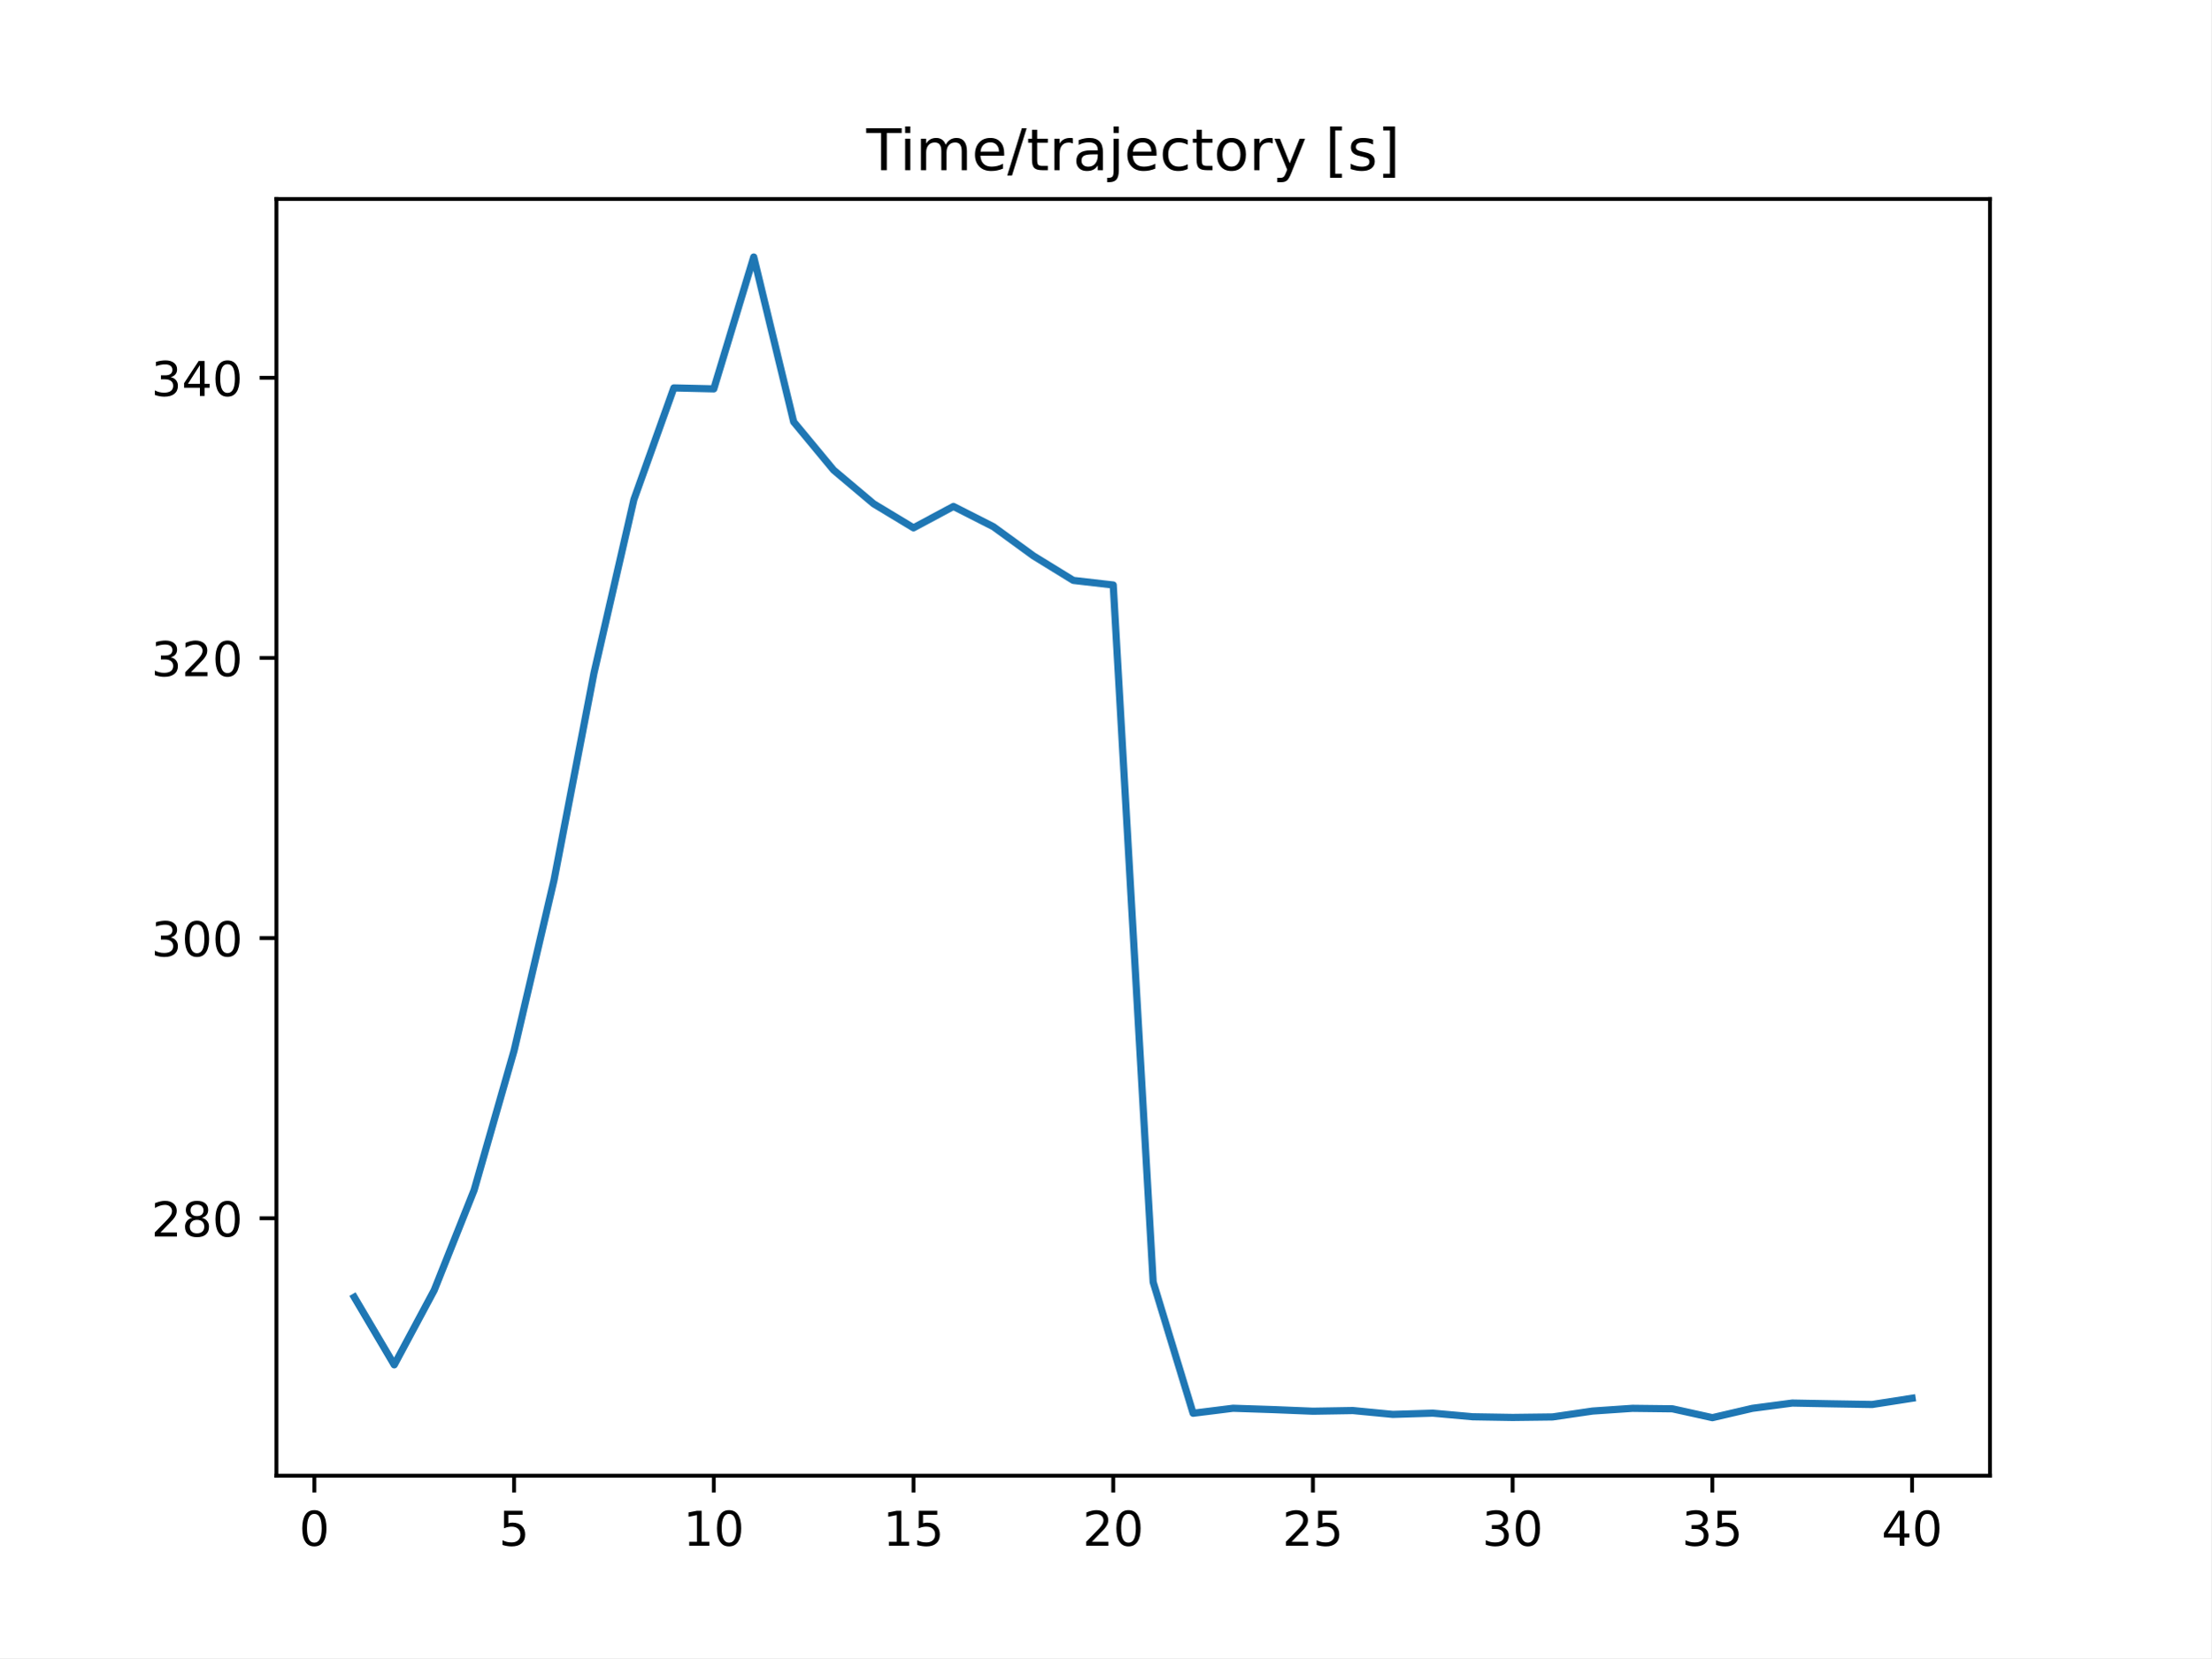
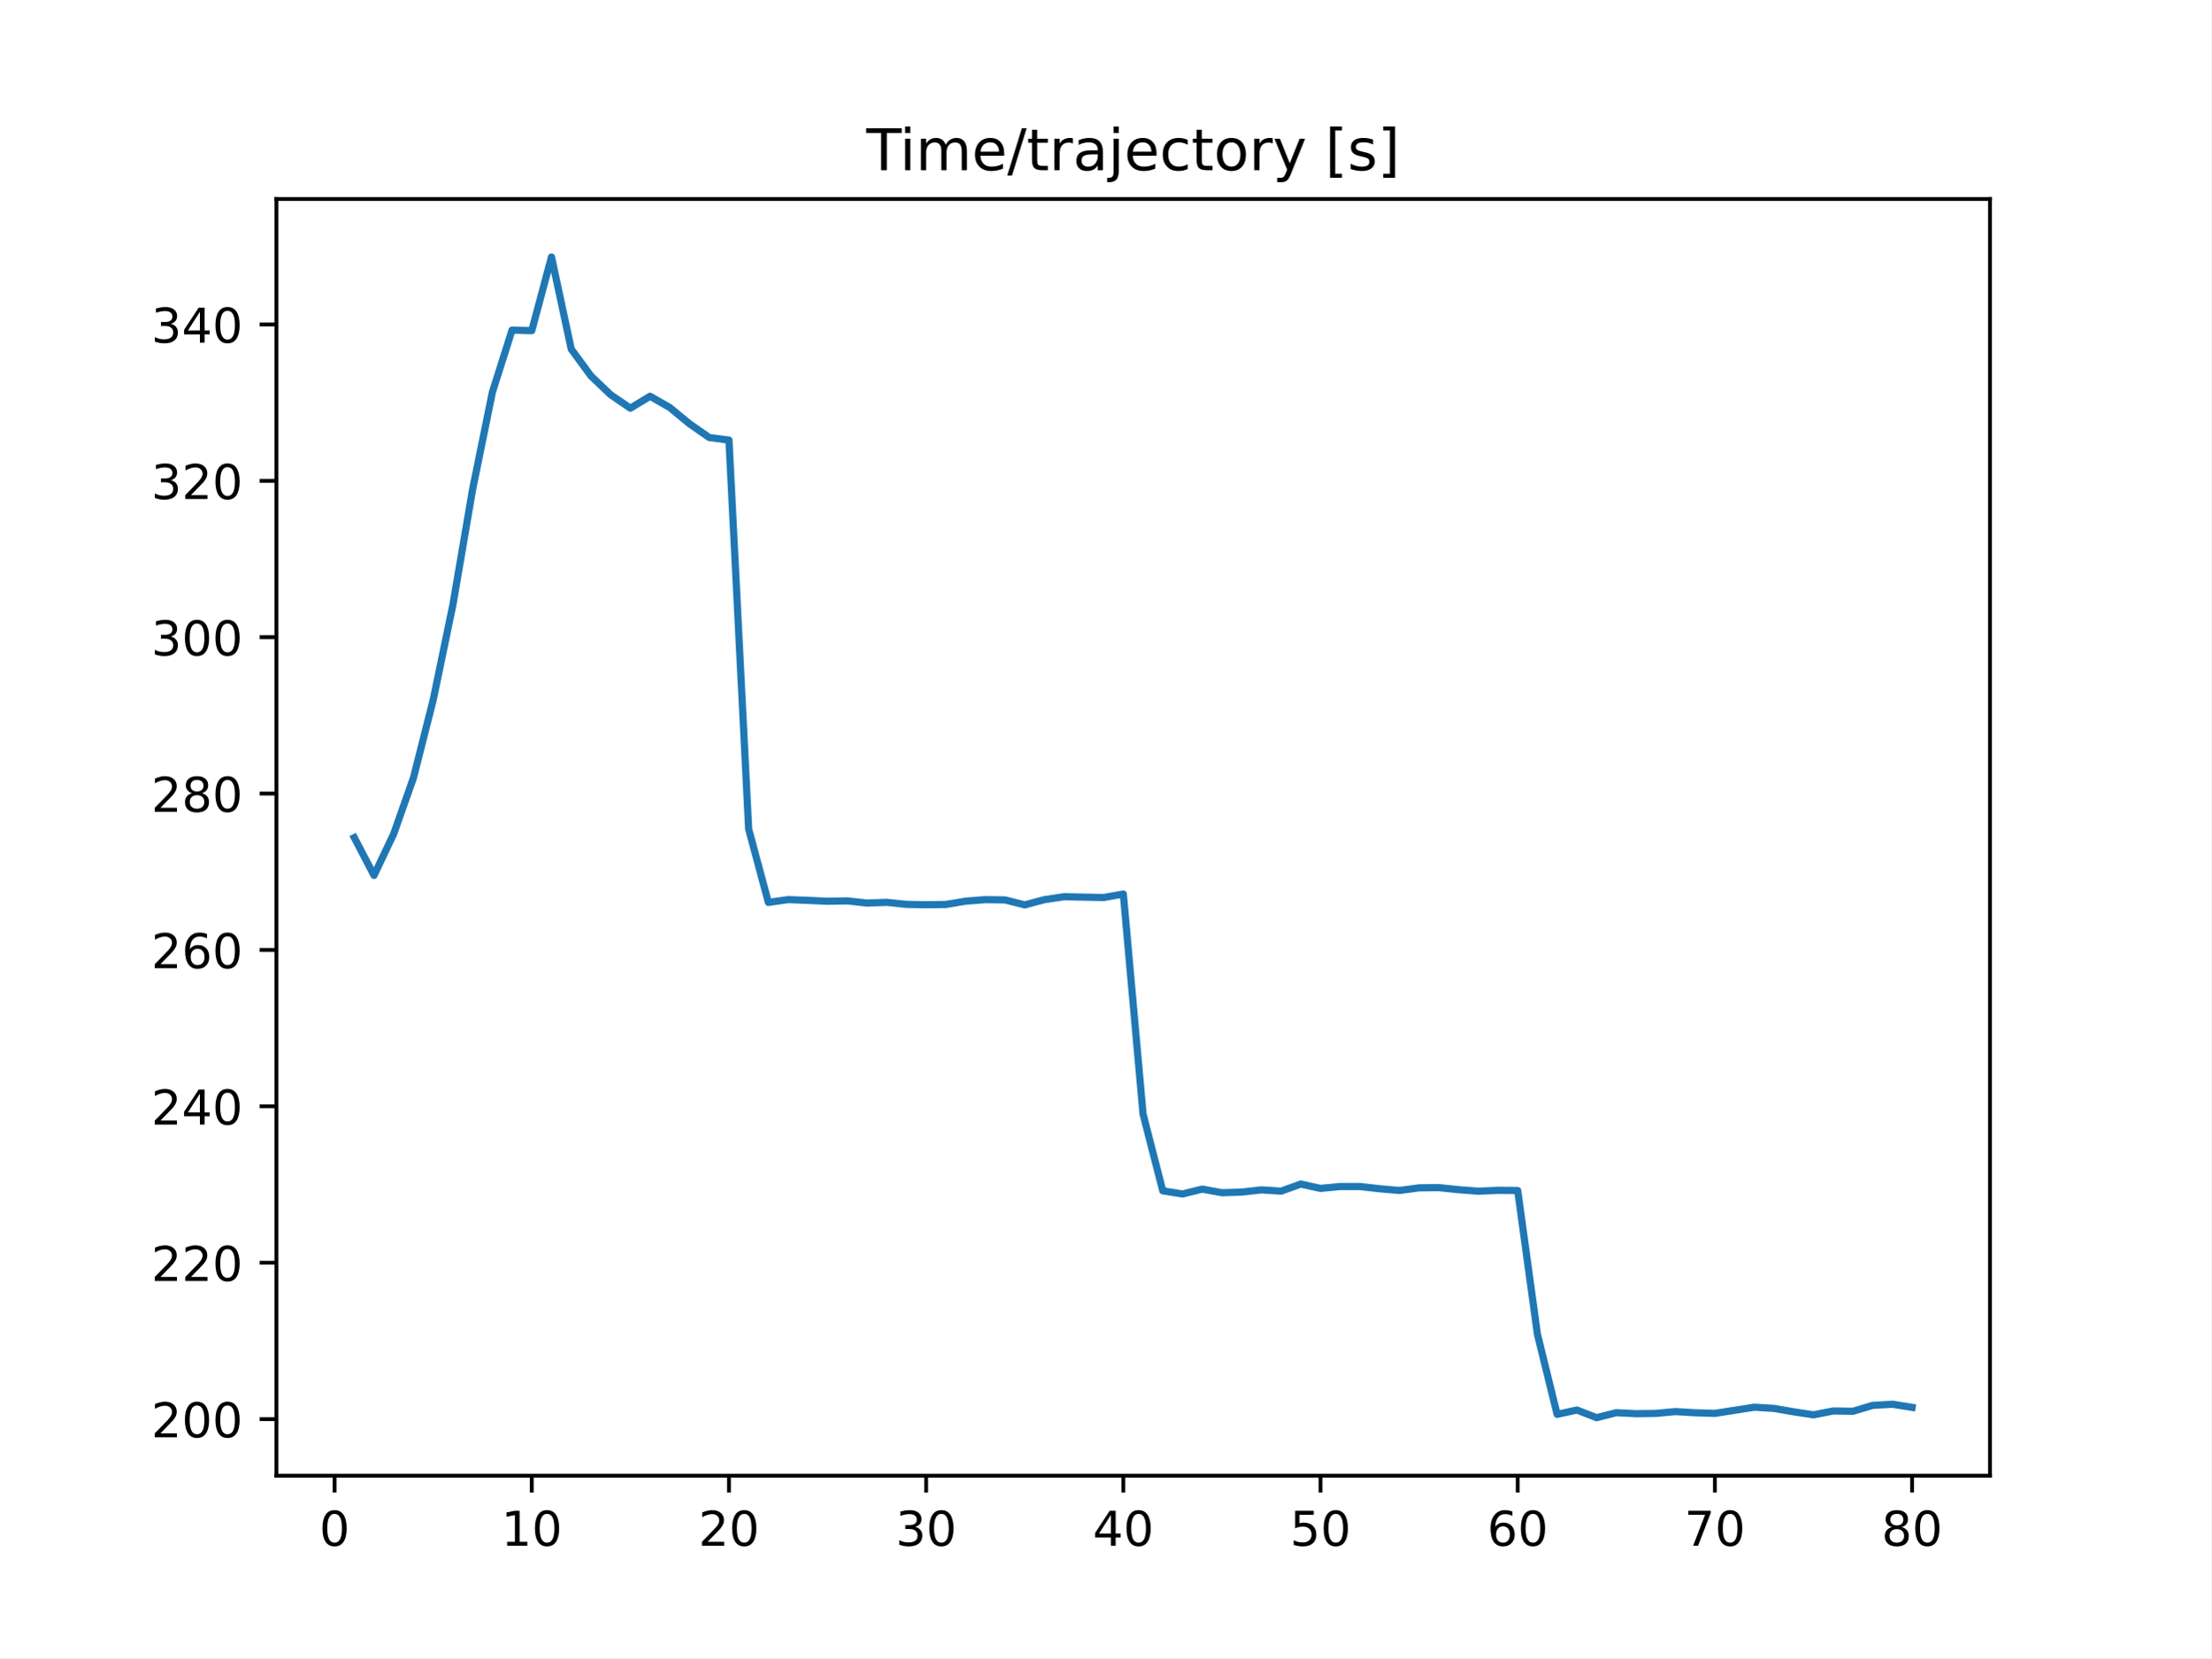
<svg xmlns="http://www.w3.org/2000/svg" xmlns:xlink="http://www.w3.org/1999/xlink" height="345.6pt" version="1.1" viewBox="0 0 460.8 345.6" width="460.8pt">
  <defs>
    <style type="text/css">
*{stroke-linecap:butt;stroke-linejoin:round;}
  </style>
  </defs>
  <g id="figure_1">
    <g id="patch_1">
      <path d="M 0 345.6  L 460.8 345.6  L 460.8 0  L 0 0  z " style="fill:#ffffff;" />
    </g>
    <g id="axes_1">
      <g id="patch_2">
        <path d="M 57.6 307.584  L 414.72 307.584  L 414.72 41.472  L 57.6 41.472  z " style="fill:#ffffff;" />
      </g>
      <g id="matplotlib.axis_1">
        <g id="xtick_1">
          <g id="line2d_1">
            <defs>
-               <path d="M 0 0  L 0 3.5  " id="m61c05d60fa" style="stroke:#000000;stroke-width:0.8;" />
-             </defs>
-             <g>
-               <use style="stroke:#000000;stroke-width:0.8;" x="65.508" xlink:href="#m61c05d60fa" y="307.584" />
+               <path d="M 0 0  L 0 3.5  " id="m5eb845866f" style="stroke:#000000;stroke-width:0.8;" />
+             </defs>
+             <g>
+               <use style="stroke:#000000;stroke-width:0.8;" x="69.723" xlink:href="#m5eb845866f" y="307.584" />
            </g>
          </g>
          <g id="text_1">
            <defs>
              <path d="M 31.781 66.406  Q 24.172 66.406 20.328 58.906  Q 16.5 51.422 16.5 36.375  Q 16.5 21.391 20.328 13.891  Q 24.172 6.391 31.781 6.391  Q 39.453 6.391 43.281 13.891  Q 47.125 21.391 47.125 36.375  Q 47.125 51.422 43.281 58.906  Q 39.453 66.406 31.781 66.406  z M 31.781 74.219  Q 44.047 74.219 50.516 64.516  Q 56.984 54.828 56.984 36.375  Q 56.984 17.969 50.516 8.266  Q 44.047 -1.422 31.781 -1.422  Q 19.531 -1.422 13.062 8.266  Q 6.594 17.969 6.594 36.375  Q 6.594 54.828 13.062 64.516  Q 19.531 74.219 31.781 74.219  z " id="DejaVuSans-48" />
            </defs>
-             <g transform="translate(62.327 322.1824)scale(0.1 -0.1)">
+             <g transform="translate(66.54193 322.1824)scale(0.1 -0.1)">
              <use xlink:href="#DejaVuSans-48" />
            </g>
          </g>
        </g>
        <g id="xtick_2">
          <g id="line2d_2">
            <g>
-               <use style="stroke:#000000;stroke-width:0.8;" x="107.131" xlink:href="#m61c05d60fa" y="307.584" />
+               <use style="stroke:#000000;stroke-width:0.8;" x="110.819" xlink:href="#m5eb845866f" y="307.584" />
            </g>
          </g>
          <g id="text_2">
            <defs>
-               <path d="M 10.797 72.906  L 49.516 72.906  L 49.516 64.594  L 19.828 64.594  L 19.828 46.734  Q 21.969 47.469 24.109 47.828  Q 26.266 48.188 28.422 48.188  Q 40.625 48.188 47.75 41.5  Q 54.891 34.812 54.891 23.391  Q 54.891 11.625 47.562 5.094  Q 40.234 -1.422 26.906 -1.422  Q 22.312 -1.422 17.547 -0.641  Q 12.797 0.141 7.719 1.703  L 7.719 11.625  Q 12.109 9.234 16.797 8.062  Q 21.484 6.891 26.703 6.891  Q 35.156 6.891 40.078 11.328  Q 45.016 15.766 45.016 23.391  Q 45.016 31 40.078 35.438  Q 35.156 39.891 26.703 39.891  Q 22.75 39.891 18.812 39.016  Q 14.891 38.141 10.797 36.281  z " id="DejaVuSans-53" />
-             </defs>
-             <g transform="translate(103.9494 322.1824)scale(0.1 -0.1)">
-               <use xlink:href="#DejaVuSans-53" />
+               <path d="M 12.406 8.297  L 28.516 8.297  L 28.516 63.922  L 10.984 60.406  L 10.984 69.391  L 28.422 72.906  L 38.281 72.906  L 38.281 8.297  L 54.391 8.297  L 54.391 0  L 12.406 0  z " id="DejaVuSans-49" />
+             </defs>
+             <g transform="translate(104.4562 322.1824)scale(0.1 -0.1)">
+               <use xlink:href="#DejaVuSans-49" />
+               <use x="63.623" xlink:href="#DejaVuSans-48" />
            </g>
          </g>
        </g>
        <g id="xtick_3">
          <g id="line2d_3">
            <g>
-               <use style="stroke:#000000;stroke-width:0.8;" x="148.753" xlink:href="#m61c05d60fa" y="307.584" />
+               <use style="stroke:#000000;stroke-width:0.8;" x="151.914" xlink:href="#m5eb845866f" y="307.584" />
            </g>
          </g>
          <g id="text_3">
            <defs>
-               <path d="M 12.406 8.297  L 28.516 8.297  L 28.516 63.922  L 10.984 60.406  L 10.984 69.391  L 28.422 72.906  L 38.281 72.906  L 38.281 8.297  L 54.391 8.297  L 54.391 0  L 12.406 0  z " id="DejaVuSans-49" />
-             </defs>
-             <g transform="translate(142.3905 322.1824)scale(0.1 -0.1)">
-               <use xlink:href="#DejaVuSans-49" />
+               <path d="M 19.188 8.297  L 53.609 8.297  L 53.609 0  L 7.328 0  L 7.328 8.297  Q 12.938 14.109 22.625 23.891  Q 32.328 33.688 34.812 36.531  Q 39.547 41.844 41.422 45.531  Q 43.312 49.219 43.312 52.781  Q 43.312 58.594 39.234 62.25  Q 35.156 65.922 28.609 65.922  Q 23.969 65.922 18.812 64.312  Q 13.672 62.703 7.812 59.422  L 7.812 69.391  Q 13.766 71.781 18.938 73  Q 24.125 74.219 28.422 74.219  Q 39.75 74.219 46.484 68.547  Q 53.219 62.891 53.219 53.422  Q 53.219 48.922 51.531 44.891  Q 49.859 40.875 45.406 35.406  Q 44.188 33.984 37.641 27.219  Q 31.109 20.453 19.188 8.297  z " id="DejaVuSans-50" />
+             </defs>
+             <g transform="translate(145.5517 322.1824)scale(0.1 -0.1)">
+               <use xlink:href="#DejaVuSans-50" />
              <use x="63.623" xlink:href="#DejaVuSans-48" />
            </g>
          </g>
        </g>
        <g id="xtick_4">
          <g id="line2d_4">
            <g>
-               <use style="stroke:#000000;stroke-width:0.8;" x="190.375" xlink:href="#m61c05d60fa" y="307.584" />
+               <use style="stroke:#000000;stroke-width:0.8;" x="193.01" xlink:href="#m5eb845866f" y="307.584" />
            </g>
          </g>
          <g id="text_4">
-             <g transform="translate(184.0129 322.1824)scale(0.1 -0.1)">
-               <use xlink:href="#DejaVuSans-49" />
-               <use x="63.623" xlink:href="#DejaVuSans-53" />
+             <defs>
+               <path d="M 40.578 39.312  Q 47.656 37.797 51.625 33  Q 55.609 28.219 55.609 21.188  Q 55.609 10.406 48.188 4.484  Q 40.766 -1.422 27.094 -1.422  Q 22.516 -1.422 17.656 -0.516  Q 12.797 0.391 7.625 2.203  L 7.625 11.719  Q 11.719 9.328 16.594 8.109  Q 21.484 6.891 26.812 6.891  Q 36.078 6.891 40.938 10.547  Q 45.797 14.203 45.797 21.188  Q 45.797 27.641 41.281 31.266  Q 36.766 34.906 28.719 34.906  L 20.219 34.906  L 20.219 43.016  L 29.109 43.016  Q 36.375 43.016 40.234 45.922  Q 44.094 48.828 44.094 54.297  Q 44.094 59.906 40.109 62.906  Q 36.141 65.922 28.719 65.922  Q 24.656 65.922 20.016 65.031  Q 15.375 64.156 9.812 62.312  L 9.812 71.094  Q 15.438 72.656 20.344 73.438  Q 25.25 74.219 29.594 74.219  Q 40.828 74.219 47.359 69.109  Q 53.906 64.016 53.906 55.328  Q 53.906 49.266 50.438 45.094  Q 46.969 40.922 40.578 39.312  z " id="DejaVuSans-51" />
+             </defs>
+             <g transform="translate(186.6472 322.1824)scale(0.1 -0.1)">
+               <use xlink:href="#DejaVuSans-51" />
+               <use x="63.623" xlink:href="#DejaVuSans-48" />
            </g>
          </g>
        </g>
        <g id="xtick_5">
          <g id="line2d_5">
            <g>
-               <use style="stroke:#000000;stroke-width:0.8;" x="231.998" xlink:href="#m61c05d60fa" y="307.584" />
+               <use style="stroke:#000000;stroke-width:0.8;" x="234.105" xlink:href="#m5eb845866f" y="307.584" />
            </g>
          </g>
          <g id="text_5">
            <defs>
-               <path d="M 19.188 8.297  L 53.609 8.297  L 53.609 0  L 7.328 0  L 7.328 8.297  Q 12.938 14.109 22.625 23.891  Q 32.328 33.688 34.812 36.531  Q 39.547 41.844 41.422 45.531  Q 43.312 49.219 43.312 52.781  Q 43.312 58.594 39.234 62.25  Q 35.156 65.922 28.609 65.922  Q 23.969 65.922 18.812 64.312  Q 13.672 62.703 7.812 59.422  L 7.812 69.391  Q 13.766 71.781 18.938 73  Q 24.125 74.219 28.422 74.219  Q 39.75 74.219 46.484 68.547  Q 53.219 62.891 53.219 53.422  Q 53.219 48.922 51.531 44.891  Q 49.859 40.875 45.406 35.406  Q 44.188 33.984 37.641 27.219  Q 31.109 20.453 19.188 8.297  z " id="DejaVuSans-50" />
-             </defs>
-             <g transform="translate(225.6353 322.1824)scale(0.1 -0.1)">
-               <use xlink:href="#DejaVuSans-50" />
+               <path d="M 37.797 64.312  L 12.891 25.391  L 37.797 25.391  z M 35.203 72.906  L 47.609 72.906  L 47.609 25.391  L 58.016 25.391  L 58.016 17.188  L 47.609 17.188  L 47.609 0  L 37.797 0  L 37.797 17.188  L 4.891 17.188  L 4.891 26.703  z " id="DejaVuSans-52" />
+             </defs>
+             <g transform="translate(227.7427 322.1824)scale(0.1 -0.1)">
+               <use xlink:href="#DejaVuSans-52" />
              <use x="63.623" xlink:href="#DejaVuSans-48" />
            </g>
          </g>
        </g>
        <g id="xtick_6">
          <g id="line2d_6">
            <g>
-               <use style="stroke:#000000;stroke-width:0.8;" x="273.62" xlink:href="#m61c05d60fa" y="307.584" />
+               <use style="stroke:#000000;stroke-width:0.8;" x="275.201" xlink:href="#m5eb845866f" y="307.584" />
            </g>
          </g>
          <g id="text_6">
-             <g transform="translate(267.2576 322.1824)scale(0.1 -0.1)">
-               <use xlink:href="#DejaVuSans-50" />
-               <use x="63.623" xlink:href="#DejaVuSans-53" />
+             <defs>
+               <path d="M 10.797 72.906  L 49.516 72.906  L 49.516 64.594  L 19.828 64.594  L 19.828 46.734  Q 21.969 47.469 24.109 47.828  Q 26.266 48.188 28.422 48.188  Q 40.625 48.188 47.75 41.5  Q 54.891 34.812 54.891 23.391  Q 54.891 11.625 47.562 5.094  Q 40.234 -1.422 26.906 -1.422  Q 22.312 -1.422 17.547 -0.641  Q 12.797 0.141 7.719 1.703  L 7.719 11.625  Q 12.109 9.234 16.797 8.062  Q 21.484 6.891 26.703 6.891  Q 35.156 6.891 40.078 11.328  Q 45.016 15.766 45.016 23.391  Q 45.016 31 40.078 35.438  Q 35.156 39.891 26.703 39.891  Q 22.75 39.891 18.812 39.016  Q 14.891 38.141 10.797 36.281  z " id="DejaVuSans-53" />
+             </defs>
+             <g transform="translate(268.8382 322.1824)scale(0.1 -0.1)">
+               <use xlink:href="#DejaVuSans-53" />
+               <use x="63.623" xlink:href="#DejaVuSans-48" />
            </g>
          </g>
        </g>
        <g id="xtick_7">
          <g id="line2d_7">
            <g>
-               <use style="stroke:#000000;stroke-width:0.8;" x="315.243" xlink:href="#m61c05d60fa" y="307.584" />
+               <use style="stroke:#000000;stroke-width:0.8;" x="316.296" xlink:href="#m5eb845866f" y="307.584" />
            </g>
          </g>
          <g id="text_7">
            <defs>
-               <path d="M 40.578 39.312  Q 47.656 37.797 51.625 33  Q 55.609 28.219 55.609 21.188  Q 55.609 10.406 48.188 4.484  Q 40.766 -1.422 27.094 -1.422  Q 22.516 -1.422 17.656 -0.516  Q 12.797 0.391 7.625 2.203  L 7.625 11.719  Q 11.719 9.328 16.594 8.109  Q 21.484 6.891 26.812 6.891  Q 36.078 6.891 40.938 10.547  Q 45.797 14.203 45.797 21.188  Q 45.797 27.641 41.281 31.266  Q 36.766 34.906 28.719 34.906  L 20.219 34.906  L 20.219 43.016  L 29.109 43.016  Q 36.375 43.016 40.234 45.922  Q 44.094 48.828 44.094 54.297  Q 44.094 59.906 40.109 62.906  Q 36.141 65.922 28.719 65.922  Q 24.656 65.922 20.016 65.031  Q 15.375 64.156 9.812 62.312  L 9.812 71.094  Q 15.438 72.656 20.344 73.438  Q 25.25 74.219 29.594 74.219  Q 40.828 74.219 47.359 69.109  Q 53.906 64.016 53.906 55.328  Q 53.906 49.266 50.438 45.094  Q 46.969 40.922 40.578 39.312  z " id="DejaVuSans-51" />
-             </defs>
-             <g transform="translate(308.88 322.1824)scale(0.1 -0.1)">
-               <use xlink:href="#DejaVuSans-51" />
+               <path d="M 33.016 40.375  Q 26.375 40.375 22.484 35.828  Q 18.609 31.297 18.609 23.391  Q 18.609 15.531 22.484 10.953  Q 26.375 6.391 33.016 6.391  Q 39.656 6.391 43.531 10.953  Q 47.406 15.531 47.406 23.391  Q 47.406 31.297 43.531 35.828  Q 39.656 40.375 33.016 40.375  z M 52.594 71.297  L 52.594 62.312  Q 48.875 64.062 45.094 64.984  Q 41.312 65.922 37.594 65.922  Q 27.828 65.922 22.672 59.328  Q 17.531 52.734 16.797 39.406  Q 19.672 43.656 24.016 45.922  Q 28.375 48.188 33.594 48.188  Q 44.578 48.188 50.953 41.516  Q 57.328 34.859 57.328 23.391  Q 57.328 12.156 50.688 5.359  Q 44.047 -1.422 33.016 -1.422  Q 20.359 -1.422 13.672 8.266  Q 6.984 17.969 6.984 36.375  Q 6.984 53.656 15.188 63.938  Q 23.391 74.219 37.203 74.219  Q 40.922 74.219 44.703 73.484  Q 48.484 72.75 52.594 71.297  z " id="DejaVuSans-54" />
+             </defs>
+             <g transform="translate(309.9337 322.1824)scale(0.1 -0.1)">
+               <use xlink:href="#DejaVuSans-54" />
              <use x="63.623" xlink:href="#DejaVuSans-48" />
            </g>
          </g>
        </g>
        <g id="xtick_8">
          <g id="line2d_8">
            <g>
-               <use style="stroke:#000000;stroke-width:0.8;" x="356.865" xlink:href="#m61c05d60fa" y="307.584" />
+               <use style="stroke:#000000;stroke-width:0.8;" x="357.392" xlink:href="#m5eb845866f" y="307.584" />
            </g>
          </g>
          <g id="text_8">
-             <g transform="translate(350.5024 322.1824)scale(0.1 -0.1)">
-               <use xlink:href="#DejaVuSans-51" />
-               <use x="63.623" xlink:href="#DejaVuSans-53" />
+             <defs>
+               <path d="M 8.203 72.906  L 55.078 72.906  L 55.078 68.703  L 28.609 0  L 18.312 0  L 43.219 64.594  L 8.203 64.594  z " id="DejaVuSans-55" />
+             </defs>
+             <g transform="translate(351.0293 322.1824)scale(0.1 -0.1)">
+               <use xlink:href="#DejaVuSans-55" />
+               <use x="63.623" xlink:href="#DejaVuSans-48" />
            </g>
          </g>
        </g>
        <g id="xtick_9">
          <g id="line2d_9">
            <g>
-               <use style="stroke:#000000;stroke-width:0.8;" x="398.487" xlink:href="#m61c05d60fa" y="307.584" />
+               <use style="stroke:#000000;stroke-width:0.8;" x="398.487" xlink:href="#m5eb845866f" y="307.584" />
            </g>
          </g>
          <g id="text_9">
            <defs>
-               <path d="M 37.797 64.312  L 12.891 25.391  L 37.797 25.391  z M 35.203 72.906  L 47.609 72.906  L 47.609 25.391  L 58.016 25.391  L 58.016 17.188  L 47.609 17.188  L 47.609 0  L 37.797 0  L 37.797 17.188  L 4.891 17.188  L 4.891 26.703  z " id="DejaVuSans-52" />
+               <path d="M 31.781 34.625  Q 24.75 34.625 20.719 30.859  Q 16.703 27.094 16.703 20.516  Q 16.703 13.922 20.719 10.156  Q 24.75 6.391 31.781 6.391  Q 38.812 6.391 42.859 10.172  Q 46.922 13.969 46.922 20.516  Q 46.922 27.094 42.891 30.859  Q 38.875 34.625 31.781 34.625  z M 21.922 38.812  Q 15.578 40.375 12.031 44.719  Q 8.5 49.078 8.5 55.328  Q 8.5 64.062 14.719 69.141  Q 20.953 74.219 31.781 74.219  Q 42.672 74.219 48.875 69.141  Q 55.078 64.062 55.078 55.328  Q 55.078 49.078 51.531 44.719  Q 48 40.375 41.703 38.812  Q 48.828 37.156 52.797 32.312  Q 56.781 27.484 56.781 20.516  Q 56.781 9.906 50.312 4.234  Q 43.844 -1.422 31.781 -1.422  Q 19.734 -1.422 13.25 4.234  Q 6.781 9.906 6.781 20.516  Q 6.781 27.484 10.781 32.312  Q 14.797 37.156 21.922 38.812  z M 18.312 54.391  Q 18.312 48.734 21.844 45.562  Q 25.391 42.391 31.781 42.391  Q 38.141 42.391 41.719 45.562  Q 45.312 48.734 45.312 54.391  Q 45.312 60.062 41.719 63.234  Q 38.141 66.406 31.781 66.406  Q 25.391 66.406 21.844 63.234  Q 18.312 60.062 18.312 54.391  z " id="DejaVuSans-56" />
            </defs>
            <g transform="translate(392.1248 322.1824)scale(0.1 -0.1)">
-               <use xlink:href="#DejaVuSans-52" />
+               <use xlink:href="#DejaVuSans-56" />
              <use x="63.623" xlink:href="#DejaVuSans-48" />
            </g>
          </g>
        </g>
      </g>
      <g id="matplotlib.axis_2">
        <g id="ytick_1">
          <g id="line2d_10">
            <defs>
-               <path d="M 0 0  L -3.5 0  " id="md7dafb3b58" style="stroke:#000000;stroke-width:0.8;" />
-             </defs>
-             <g>
-               <use style="stroke:#000000;stroke-width:0.8;" x="57.6" xlink:href="#md7dafb3b58" y="253.924" />
+               <path d="M 0 0  L -3.5 0  " id="mb04e30a4c2" style="stroke:#000000;stroke-width:0.8;" />
+             </defs>
+             <g>
+               <use style="stroke:#000000;stroke-width:0.8;" x="57.6" xlink:href="#mb04e30a4c2" y="295.787" />
            </g>
          </g>
          <g id="text_10">
-             <defs>
-               <path d="M 31.781 34.625  Q 24.75 34.625 20.719 30.859  Q 16.703 27.094 16.703 20.516  Q 16.703 13.922 20.719 10.156  Q 24.75 6.391 31.781 6.391  Q 38.812 6.391 42.859 10.172  Q 46.922 13.969 46.922 20.516  Q 46.922 27.094 42.891 30.859  Q 38.875 34.625 31.781 34.625  z M 21.922 38.812  Q 15.578 40.375 12.031 44.719  Q 8.5 49.078 8.5 55.328  Q 8.5 64.062 14.719 69.141  Q 20.953 74.219 31.781 74.219  Q 42.672 74.219 48.875 69.141  Q 55.078 64.062 55.078 55.328  Q 55.078 49.078 51.531 44.719  Q 48 40.375 41.703 38.812  Q 48.828 37.156 52.797 32.312  Q 56.781 27.484 56.781 20.516  Q 56.781 9.906 50.312 4.234  Q 43.844 -1.422 31.781 -1.422  Q 19.734 -1.422 13.25 4.234  Q 6.781 9.906 6.781 20.516  Q 6.781 27.484 10.781 32.312  Q 14.797 37.156 21.922 38.812  z M 18.312 54.391  Q 18.312 48.734 21.844 45.562  Q 25.391 42.391 31.781 42.391  Q 38.141 42.391 41.719 45.562  Q 45.312 48.734 45.312 54.391  Q 45.312 60.062 41.719 63.234  Q 38.141 66.406 31.781 66.406  Q 25.391 66.406 21.844 63.234  Q 18.312 60.062 18.312 54.391  z " id="DejaVuSans-56" />
-             </defs>
-             <g transform="translate(31.5125 257.7228)scale(0.1 -0.1)">
-               <use xlink:href="#DejaVuSans-50" />
-               <use x="63.623" xlink:href="#DejaVuSans-56" />
+             <g transform="translate(31.5125 299.5858)scale(0.1 -0.1)">
+               <use xlink:href="#DejaVuSans-50" />
+               <use x="63.623" xlink:href="#DejaVuSans-48" />
              <use x="127.246" xlink:href="#DejaVuSans-48" />
            </g>
          </g>
        </g>
        <g id="ytick_2">
          <g id="line2d_11">
            <g>
-               <use style="stroke:#000000;stroke-width:0.8;" x="57.6" xlink:href="#md7dafb3b58" y="195.526" />
+               <use style="stroke:#000000;stroke-width:0.8;" x="57.6" xlink:href="#mb04e30a4c2" y="263.191" />
            </g>
          </g>
          <g id="text_11">
-             <g transform="translate(31.5125 199.3256)scale(0.1 -0.1)">
-               <use xlink:href="#DejaVuSans-51" />
-               <use x="63.623" xlink:href="#DejaVuSans-48" />
+             <g transform="translate(31.5125 266.9897)scale(0.1 -0.1)">
+               <use xlink:href="#DejaVuSans-50" />
+               <use x="63.623" xlink:href="#DejaVuSans-50" />
              <use x="127.246" xlink:href="#DejaVuSans-48" />
            </g>
          </g>
        </g>
        <g id="ytick_3">
          <g id="line2d_12">
            <g>
-               <use style="stroke:#000000;stroke-width:0.8;" x="57.6" xlink:href="#md7dafb3b58" y="137.129" />
+               <use style="stroke:#000000;stroke-width:0.8;" x="57.6" xlink:href="#mb04e30a4c2" y="230.594" />
            </g>
          </g>
          <g id="text_12">
-             <g transform="translate(31.5125 140.9284)scale(0.1 -0.1)">
+             <g transform="translate(31.5125 234.3936)scale(0.1 -0.1)">
+               <use xlink:href="#DejaVuSans-50" />
+               <use x="63.623" xlink:href="#DejaVuSans-52" />
+               <use x="127.246" xlink:href="#DejaVuSans-48" />
+             </g>
+           </g>
+         </g>
+         <g id="ytick_4">
+           <g id="line2d_13">
+             <g>
+               <use style="stroke:#000000;stroke-width:0.8;" x="57.6" xlink:href="#mb04e30a4c2" y="197.998" />
+             </g>
+           </g>
+           <g id="text_13">
+             <g transform="translate(31.5125 201.7976)scale(0.1 -0.1)">
+               <use xlink:href="#DejaVuSans-50" />
+               <use x="63.623" xlink:href="#DejaVuSans-54" />
+               <use x="127.246" xlink:href="#DejaVuSans-48" />
+             </g>
+           </g>
+         </g>
+         <g id="ytick_5">
+           <g id="line2d_14">
+             <g>
+               <use style="stroke:#000000;stroke-width:0.8;" x="57.6" xlink:href="#mb04e30a4c2" y="165.402" />
+             </g>
+           </g>
+           <g id="text_14">
+             <g transform="translate(31.5125 169.2015)scale(0.1 -0.1)">
+               <use xlink:href="#DejaVuSans-50" />
+               <use x="63.623" xlink:href="#DejaVuSans-56" />
+               <use x="127.246" xlink:href="#DejaVuSans-48" />
+             </g>
+           </g>
+         </g>
+         <g id="ytick_6">
+           <g id="line2d_15">
+             <g>
+               <use style="stroke:#000000;stroke-width:0.8;" x="57.6" xlink:href="#mb04e30a4c2" y="132.806" />
+             </g>
+           </g>
+           <g id="text_15">
+             <g transform="translate(31.5125 136.6054)scale(0.1 -0.1)">
+               <use xlink:href="#DejaVuSans-51" />
+               <use x="63.623" xlink:href="#DejaVuSans-48" />
+               <use x="127.246" xlink:href="#DejaVuSans-48" />
+             </g>
+           </g>
+         </g>
+         <g id="ytick_7">
+           <g id="line2d_16">
+             <g>
+               <use style="stroke:#000000;stroke-width:0.8;" x="57.6" xlink:href="#mb04e30a4c2" y="100.21" />
+             </g>
+           </g>
+           <g id="text_16">
+             <g transform="translate(31.5125 104.0093)scale(0.1 -0.1)">
              <use xlink:href="#DejaVuSans-51" />
              <use x="63.623" xlink:href="#DejaVuSans-50" />
              <use x="127.246" xlink:href="#DejaVuSans-48" />
            </g>
          </g>
        </g>
-         <g id="ytick_4">
-           <g id="line2d_13">
-             <g>
-               <use style="stroke:#000000;stroke-width:0.8;" x="57.6" xlink:href="#md7dafb3b58" y="78.732" />
-             </g>
-           </g>
-           <g id="text_13">
-             <g transform="translate(31.5125 82.53127)scale(0.1 -0.1)">
+         <g id="ytick_8">
+           <g id="line2d_17">
+             <g>
+               <use style="stroke:#000000;stroke-width:0.8;" x="57.6" xlink:href="#mb04e30a4c2" y="67.614" />
+             </g>
+           </g>
+           <g id="text_17">
+             <g transform="translate(31.5125 71.41326)scale(0.1 -0.1)">
              <use xlink:href="#DejaVuSans-51" />
              <use x="63.623" xlink:href="#DejaVuSans-52" />
              <use x="127.246" xlink:href="#DejaVuSans-48" />
            </g>
          </g>
        </g>
      </g>
-       <g id="line2d_14">
-         <path clip-path="url(#p2e18924191)" d="M 73.833 270.38  L 82.157 284.477  L 90.482 268.933  L 98.806 248.047  L 107.131 218.976  L 115.455 183.446  L 123.78 140.303  L 132.104 104.121  L 140.429 80.851  L 148.753 81.051  L 157.077 53.568  L 165.402 87.926  L 173.726 97.976  L 182.051 104.992  L 190.375 110.017  L 198.7 105.554  L 207.024 109.78  L 215.349 115.846  L 223.673 120.968  L 231.998 121.929  L 240.322 267.217  L 248.647 294.57  L 256.971 293.524  L 265.296 293.802  L 273.62 294.144  L 281.945 294.002  L 290.269 294.81  L 298.594 294.548  L 306.918 295.3  L 315.243 295.44  L 323.567 295.334  L 331.891 294.109  L 340.216 293.538  L 348.54 293.642  L 356.865 295.488  L 365.189 293.544  L 373.514 292.442  L 381.838 292.601  L 390.163 292.742  L 398.487 291.441  " style="fill:none;stroke:#1f77b4;stroke-linecap:square;stroke-width:1.5;" />
+       <g id="line2d_18">
+         <path clip-path="url(#pc0128fc6ca)" d="M 73.833 174.588  L 77.942 182.456  L 82.052 173.78  L 86.161 162.122  L 90.271 145.895  L 94.38 126.063  L 98.49 101.982  L 102.6 81.785  L 106.709 68.797  L 110.819 68.909  L 114.928 53.568  L 119.038 72.746  L 123.147 78.356  L 127.257 82.272  L 131.366 85.077  L 135.476 82.586  L 139.586 84.944  L 143.695 88.33  L 147.805 91.189  L 151.914 91.726  L 156.024 172.823  L 160.133 188.09  L 164.243 187.506  L 168.352 187.662  L 172.462 187.853  L 176.572 187.773  L 180.681 188.224  L 184.791 188.078  L 188.9 188.498  L 193.01 188.576  L 197.119 188.517  L 201.229 187.833  L 205.338 187.514  L 209.448 187.572  L 213.557 188.603  L 217.667 187.517  L 221.777 186.902  L 225.886 186.991  L 229.996 187.07  L 234.105 186.344  L 238.215 232.21  L 242.324 248.207  L 246.434 248.867  L 250.543 247.849  L 254.653 248.599  L 258.763 248.472  L 262.872 248.011  L 266.982 248.272  L 271.091 246.798  L 275.201 247.702  L 279.31 247.304  L 283.42 247.307  L 287.529 247.778  L 291.639 248.134  L 295.748 247.585  L 299.858 247.539  L 303.968 247.967  L 308.077 248.283  L 312.187 248.113  L 316.296 248.145  L 320.406 278.097  L 324.515 294.795  L 328.625 293.895  L 332.734 295.488  L 336.844 294.451  L 340.954 294.658  L 345.063 294.601  L 349.173 294.225  L 353.282 294.469  L 357.392 294.597  L 361.501 293.948  L 365.611 293.306  L 369.72 293.559  L 373.83 294.275  L 377.94 294.897  L 382.049 294.094  L 386.159 294.156  L 390.268 292.927  L 394.378 292.689  L 398.487 293.344  " style="fill:none;stroke:#1f77b4;stroke-linecap:square;stroke-width:1.5;" />
      </g>
      <g id="patch_3">
        <path d="M 57.6 307.584  L 57.6 41.472  " style="fill:none;stroke:#000000;stroke-linecap:square;stroke-linejoin:miter;stroke-width:0.8;" />
      </g>
      <g id="patch_4">
        <path d="M 414.72 307.584  L 414.72 41.472  " style="fill:none;stroke:#000000;stroke-linecap:square;stroke-linejoin:miter;stroke-width:0.8;" />
      </g>
      <g id="patch_5">
        <path d="M 57.6 307.584  L 414.72 307.584  " style="fill:none;stroke:#000000;stroke-linecap:square;stroke-linejoin:miter;stroke-width:0.8;" />
      </g>
      <g id="patch_6">
        <path d="M 57.6 41.472  L 414.72 41.472  " style="fill:none;stroke:#000000;stroke-linecap:square;stroke-linejoin:miter;stroke-width:0.8;" />
      </g>
-       <g id="text_14">
+       <g id="text_18">
        <defs>
          <path d="M -0.297 72.906  L 61.375 72.906  L 61.375 64.594  L 35.5 64.594  L 35.5 0  L 25.594 0  L 25.594 64.594  L -0.297 64.594  z " id="DejaVuSans-84" />
          <path d="M 9.422 54.688  L 18.406 54.688  L 18.406 0  L 9.422 0  z M 9.422 75.984  L 18.406 75.984  L 18.406 64.594  L 9.422 64.594  z " id="DejaVuSans-105" />
          <path d="M 52 44.188  Q 55.375 50.25 60.062 53.125  Q 64.75 56 71.094 56  Q 79.641 56 84.281 50.016  Q 88.922 44.047 88.922 33.016  L 88.922 0  L 79.891 0  L 79.891 32.719  Q 79.891 40.578 77.094 44.375  Q 74.312 48.188 68.609 48.188  Q 61.625 48.188 57.562 43.547  Q 53.516 38.922 53.516 30.906  L 53.516 0  L 44.484 0  L 44.484 32.719  Q 44.484 40.625 41.703 44.406  Q 38.922 48.188 33.109 48.188  Q 26.219 48.188 22.156 43.531  Q 18.109 38.875 18.109 30.906  L 18.109 0  L 9.078 0  L 9.078 54.688  L 18.109 54.688  L 18.109 46.188  Q 21.188 51.219 25.484 53.609  Q 29.781 56 35.688 56  Q 41.656 56 45.828 52.969  Q 50 49.953 52 44.188  z " id="DejaVuSans-109" />
          <path d="M 56.203 29.594  L 56.203 25.203  L 14.891 25.203  Q 15.484 15.922 20.484 11.062  Q 25.484 6.203 34.422 6.203  Q 39.594 6.203 44.453 7.469  Q 49.312 8.734 54.109 11.281  L 54.109 2.781  Q 49.266 0.734 44.188 -0.344  Q 39.109 -1.422 33.891 -1.422  Q 20.797 -1.422 13.156 6.188  Q 5.516 13.812 5.516 26.812  Q 5.516 40.234 12.766 48.109  Q 20.016 56 32.328 56  Q 43.359 56 49.781 48.891  Q 56.203 41.797 56.203 29.594  z M 47.219 32.234  Q 47.125 39.594 43.094 43.984  Q 39.062 48.391 32.422 48.391  Q 24.906 48.391 20.391 44.141  Q 15.875 39.891 15.188 32.172  z " id="DejaVuSans-101" />
          <path d="M 25.391 72.906  L 33.688 72.906  L 8.297 -9.281  L 0 -9.281  z " id="DejaVuSans-47" />
          <path d="M 18.312 70.219  L 18.312 54.688  L 36.812 54.688  L 36.812 47.703  L 18.312 47.703  L 18.312 18.016  Q 18.312 11.328 20.141 9.422  Q 21.969 7.516 27.594 7.516  L 36.812 7.516  L 36.812 0  L 27.594 0  Q 17.188 0 13.234 3.875  Q 9.281 7.766 9.281 18.016  L 9.281 47.703  L 2.688 47.703  L 2.688 54.688  L 9.281 54.688  L 9.281 70.219  z " id="DejaVuSans-116" />
          <path d="M 41.109 46.297  Q 39.594 47.172 37.812 47.578  Q 36.031 48 33.891 48  Q 26.266 48 22.188 43.047  Q 18.109 38.094 18.109 28.812  L 18.109 0  L 9.078 0  L 9.078 54.688  L 18.109 54.688  L 18.109 46.188  Q 20.953 51.172 25.484 53.578  Q 30.031 56 36.531 56  Q 37.453 56 38.578 55.875  Q 39.703 55.766 41.062 55.516  z " id="DejaVuSans-114" />
          <path d="M 34.281 27.484  Q 23.391 27.484 19.188 25  Q 14.984 22.516 14.984 16.5  Q 14.984 11.719 18.141 8.906  Q 21.297 6.109 26.703 6.109  Q 34.188 6.109 38.703 11.406  Q 43.219 16.703 43.219 25.484  L 43.219 27.484  z M 52.203 31.203  L 52.203 0  L 43.219 0  L 43.219 8.297  Q 40.141 3.328 35.547 0.953  Q 30.953 -1.422 24.312 -1.422  Q 15.922 -1.422 10.953 3.297  Q 6 8.016 6 15.922  Q 6 25.141 12.172 29.828  Q 18.359 34.516 30.609 34.516  L 43.219 34.516  L 43.219 35.406  Q 43.219 41.609 39.141 45  Q 35.062 48.391 27.688 48.391  Q 23 48.391 18.547 47.266  Q 14.109 46.141 10.016 43.891  L 10.016 52.203  Q 14.938 54.109 19.578 55.047  Q 24.219 56 28.609 56  Q 40.484 56 46.344 49.844  Q 52.203 43.703 52.203 31.203  z " id="DejaVuSans-97" />
          <path d="M 9.422 54.688  L 18.406 54.688  L 18.406 -0.984  Q 18.406 -11.422 14.422 -16.109  Q 10.453 -20.797 1.609 -20.797  L -1.812 -20.797  L -1.812 -13.188  L 0.594 -13.188  Q 5.719 -13.188 7.562 -10.812  Q 9.422 -8.453 9.422 -0.984  z M 9.422 75.984  L 18.406 75.984  L 18.406 64.594  L 9.422 64.594  z " id="DejaVuSans-106" />
          <path d="M 48.781 52.594  L 48.781 44.188  Q 44.969 46.297 41.141 47.344  Q 37.312 48.391 33.406 48.391  Q 24.656 48.391 19.812 42.844  Q 14.984 37.312 14.984 27.297  Q 14.984 17.281 19.812 11.734  Q 24.656 6.203 33.406 6.203  Q 37.312 6.203 41.141 7.25  Q 44.969 8.297 48.781 10.406  L 48.781 2.094  Q 45.016 0.344 40.984 -0.531  Q 36.969 -1.422 32.422 -1.422  Q 20.062 -1.422 12.781 6.344  Q 5.516 14.109 5.516 27.297  Q 5.516 40.672 12.859 48.328  Q 20.219 56 33.016 56  Q 37.156 56 41.109 55.141  Q 45.062 54.297 48.781 52.594  z " id="DejaVuSans-99" />
          <path d="M 30.609 48.391  Q 23.391 48.391 19.188 42.75  Q 14.984 37.109 14.984 27.297  Q 14.984 17.484 19.156 11.844  Q 23.344 6.203 30.609 6.203  Q 37.797 6.203 41.984 11.859  Q 46.188 17.531 46.188 27.297  Q 46.188 37.016 41.984 42.703  Q 37.797 48.391 30.609 48.391  z M 30.609 56  Q 42.328 56 49.016 48.375  Q 55.719 40.766 55.719 27.297  Q 55.719 13.875 49.016 6.219  Q 42.328 -1.422 30.609 -1.422  Q 18.844 -1.422 12.172 6.219  Q 5.516 13.875 5.516 27.297  Q 5.516 40.766 12.172 48.375  Q 18.844 56 30.609 56  z " id="DejaVuSans-111" />
          <path d="M 32.172 -5.078  Q 28.375 -14.844 24.75 -17.812  Q 21.141 -20.797 15.094 -20.797  L 7.906 -20.797  L 7.906 -13.281  L 13.188 -13.281  Q 16.891 -13.281 18.938 -11.516  Q 21 -9.766 23.484 -3.219  L 25.094 0.875  L 2.984 54.688  L 12.5 54.688  L 29.594 11.922  L 46.688 54.688  L 56.203 54.688  z " id="DejaVuSans-121" />
          <path id="DejaVuSans-32" />
          <path d="M 8.594 75.984  L 29.297 75.984  L 29.297 69  L 17.578 69  L 17.578 -6.203  L 29.297 -6.203  L 29.297 -13.188  L 8.594 -13.188  z " id="DejaVuSans-91" />
          <path d="M 44.281 53.078  L 44.281 44.578  Q 40.484 46.531 36.375 47.5  Q 32.281 48.484 27.875 48.484  Q 21.188 48.484 17.844 46.438  Q 14.5 44.391 14.5 40.281  Q 14.5 37.156 16.891 35.375  Q 19.281 33.594 26.516 31.984  L 29.594 31.297  Q 39.156 29.25 43.188 25.516  Q 47.219 21.781 47.219 15.094  Q 47.219 7.469 41.188 3.016  Q 35.156 -1.422 24.609 -1.422  Q 20.219 -1.422 15.453 -0.562  Q 10.688 0.297 5.422 2  L 5.422 11.281  Q 10.406 8.688 15.234 7.391  Q 20.062 6.109 24.812 6.109  Q 31.156 6.109 34.562 8.281  Q 37.984 10.453 37.984 14.406  Q 37.984 18.062 35.516 20.016  Q 33.062 21.969 24.703 23.781  L 21.578 24.516  Q 13.234 26.266 9.516 29.906  Q 5.812 33.547 5.812 39.891  Q 5.812 47.609 11.281 51.797  Q 16.75 56 26.812 56  Q 31.781 56 36.172 55.266  Q 40.578 54.547 44.281 53.078  z " id="DejaVuSans-115" />
          <path d="M 30.422 75.984  L 30.422 -13.188  L 9.719 -13.188  L 9.719 -6.203  L 21.391 -6.203  L 21.391 69  L 9.719 69  L 9.719 75.984  z " id="DejaVuSans-93" />
        </defs>
        <g transform="translate(180.5494 35.472)scale(0.12 -0.12)">
          <use xlink:href="#DejaVuSans-84" />
          <use x="57.959" xlink:href="#DejaVuSans-105" />
          <use x="85.742" xlink:href="#DejaVuSans-109" />
          <use x="183.154" xlink:href="#DejaVuSans-101" />
          <use x="244.678" xlink:href="#DejaVuSans-47" />
          <use x="278.369" xlink:href="#DejaVuSans-116" />
          <use x="317.578" xlink:href="#DejaVuSans-114" />
          <use x="358.691" xlink:href="#DejaVuSans-97" />
          <use x="419.971" xlink:href="#DejaVuSans-106" />
          <use x="447.754" xlink:href="#DejaVuSans-101" />
          <use x="509.277" xlink:href="#DejaVuSans-99" />
          <use x="564.258" xlink:href="#DejaVuSans-116" />
          <use x="603.467" xlink:href="#DejaVuSans-111" />
          <use x="664.648" xlink:href="#DejaVuSans-114" />
          <use x="705.762" xlink:href="#DejaVuSans-121" />
          <use x="764.941" xlink:href="#DejaVuSans-32" />
          <use x="796.729" xlink:href="#DejaVuSans-91" />
          <use x="835.742" xlink:href="#DejaVuSans-115" />
          <use x="887.842" xlink:href="#DejaVuSans-93" />
        </g>
      </g>
    </g>
  </g>
  <defs>
-     <clipPath id="p2e18924191">
+     <clipPath id="pc0128fc6ca">
      <rect height="266.112" width="357.12" x="57.6" y="41.472" />
    </clipPath>
  </defs>
</svg>
